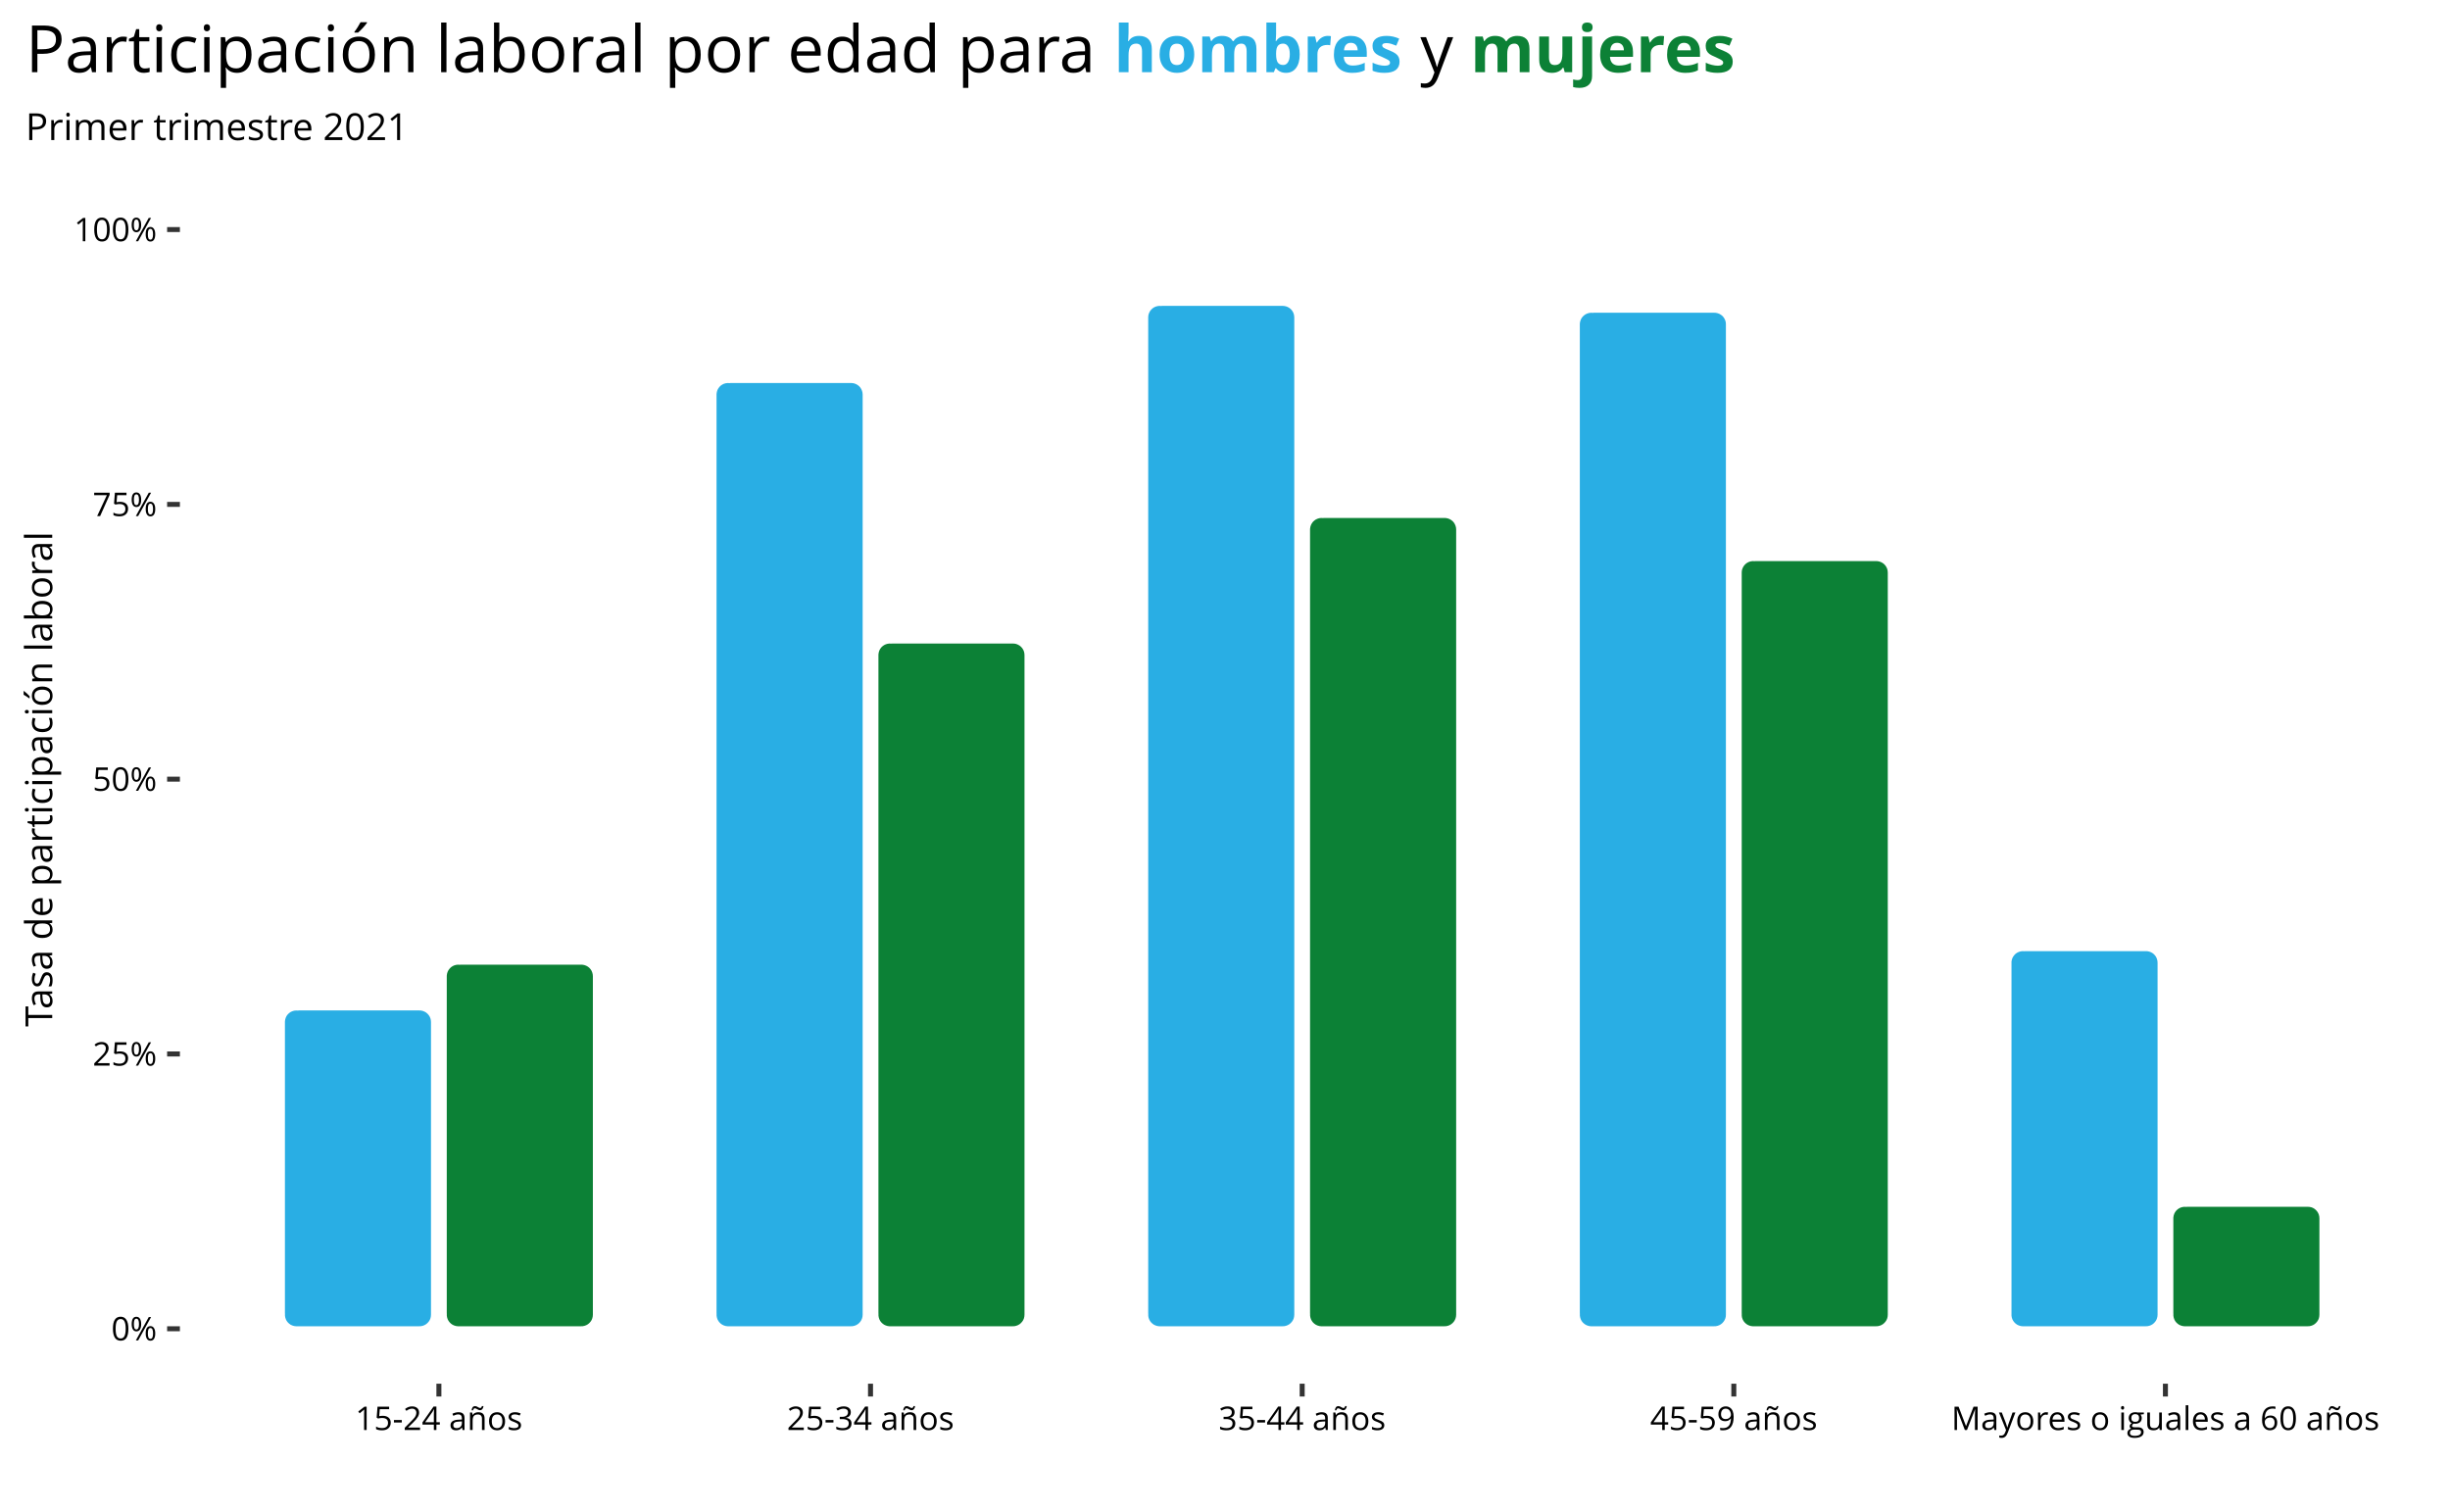
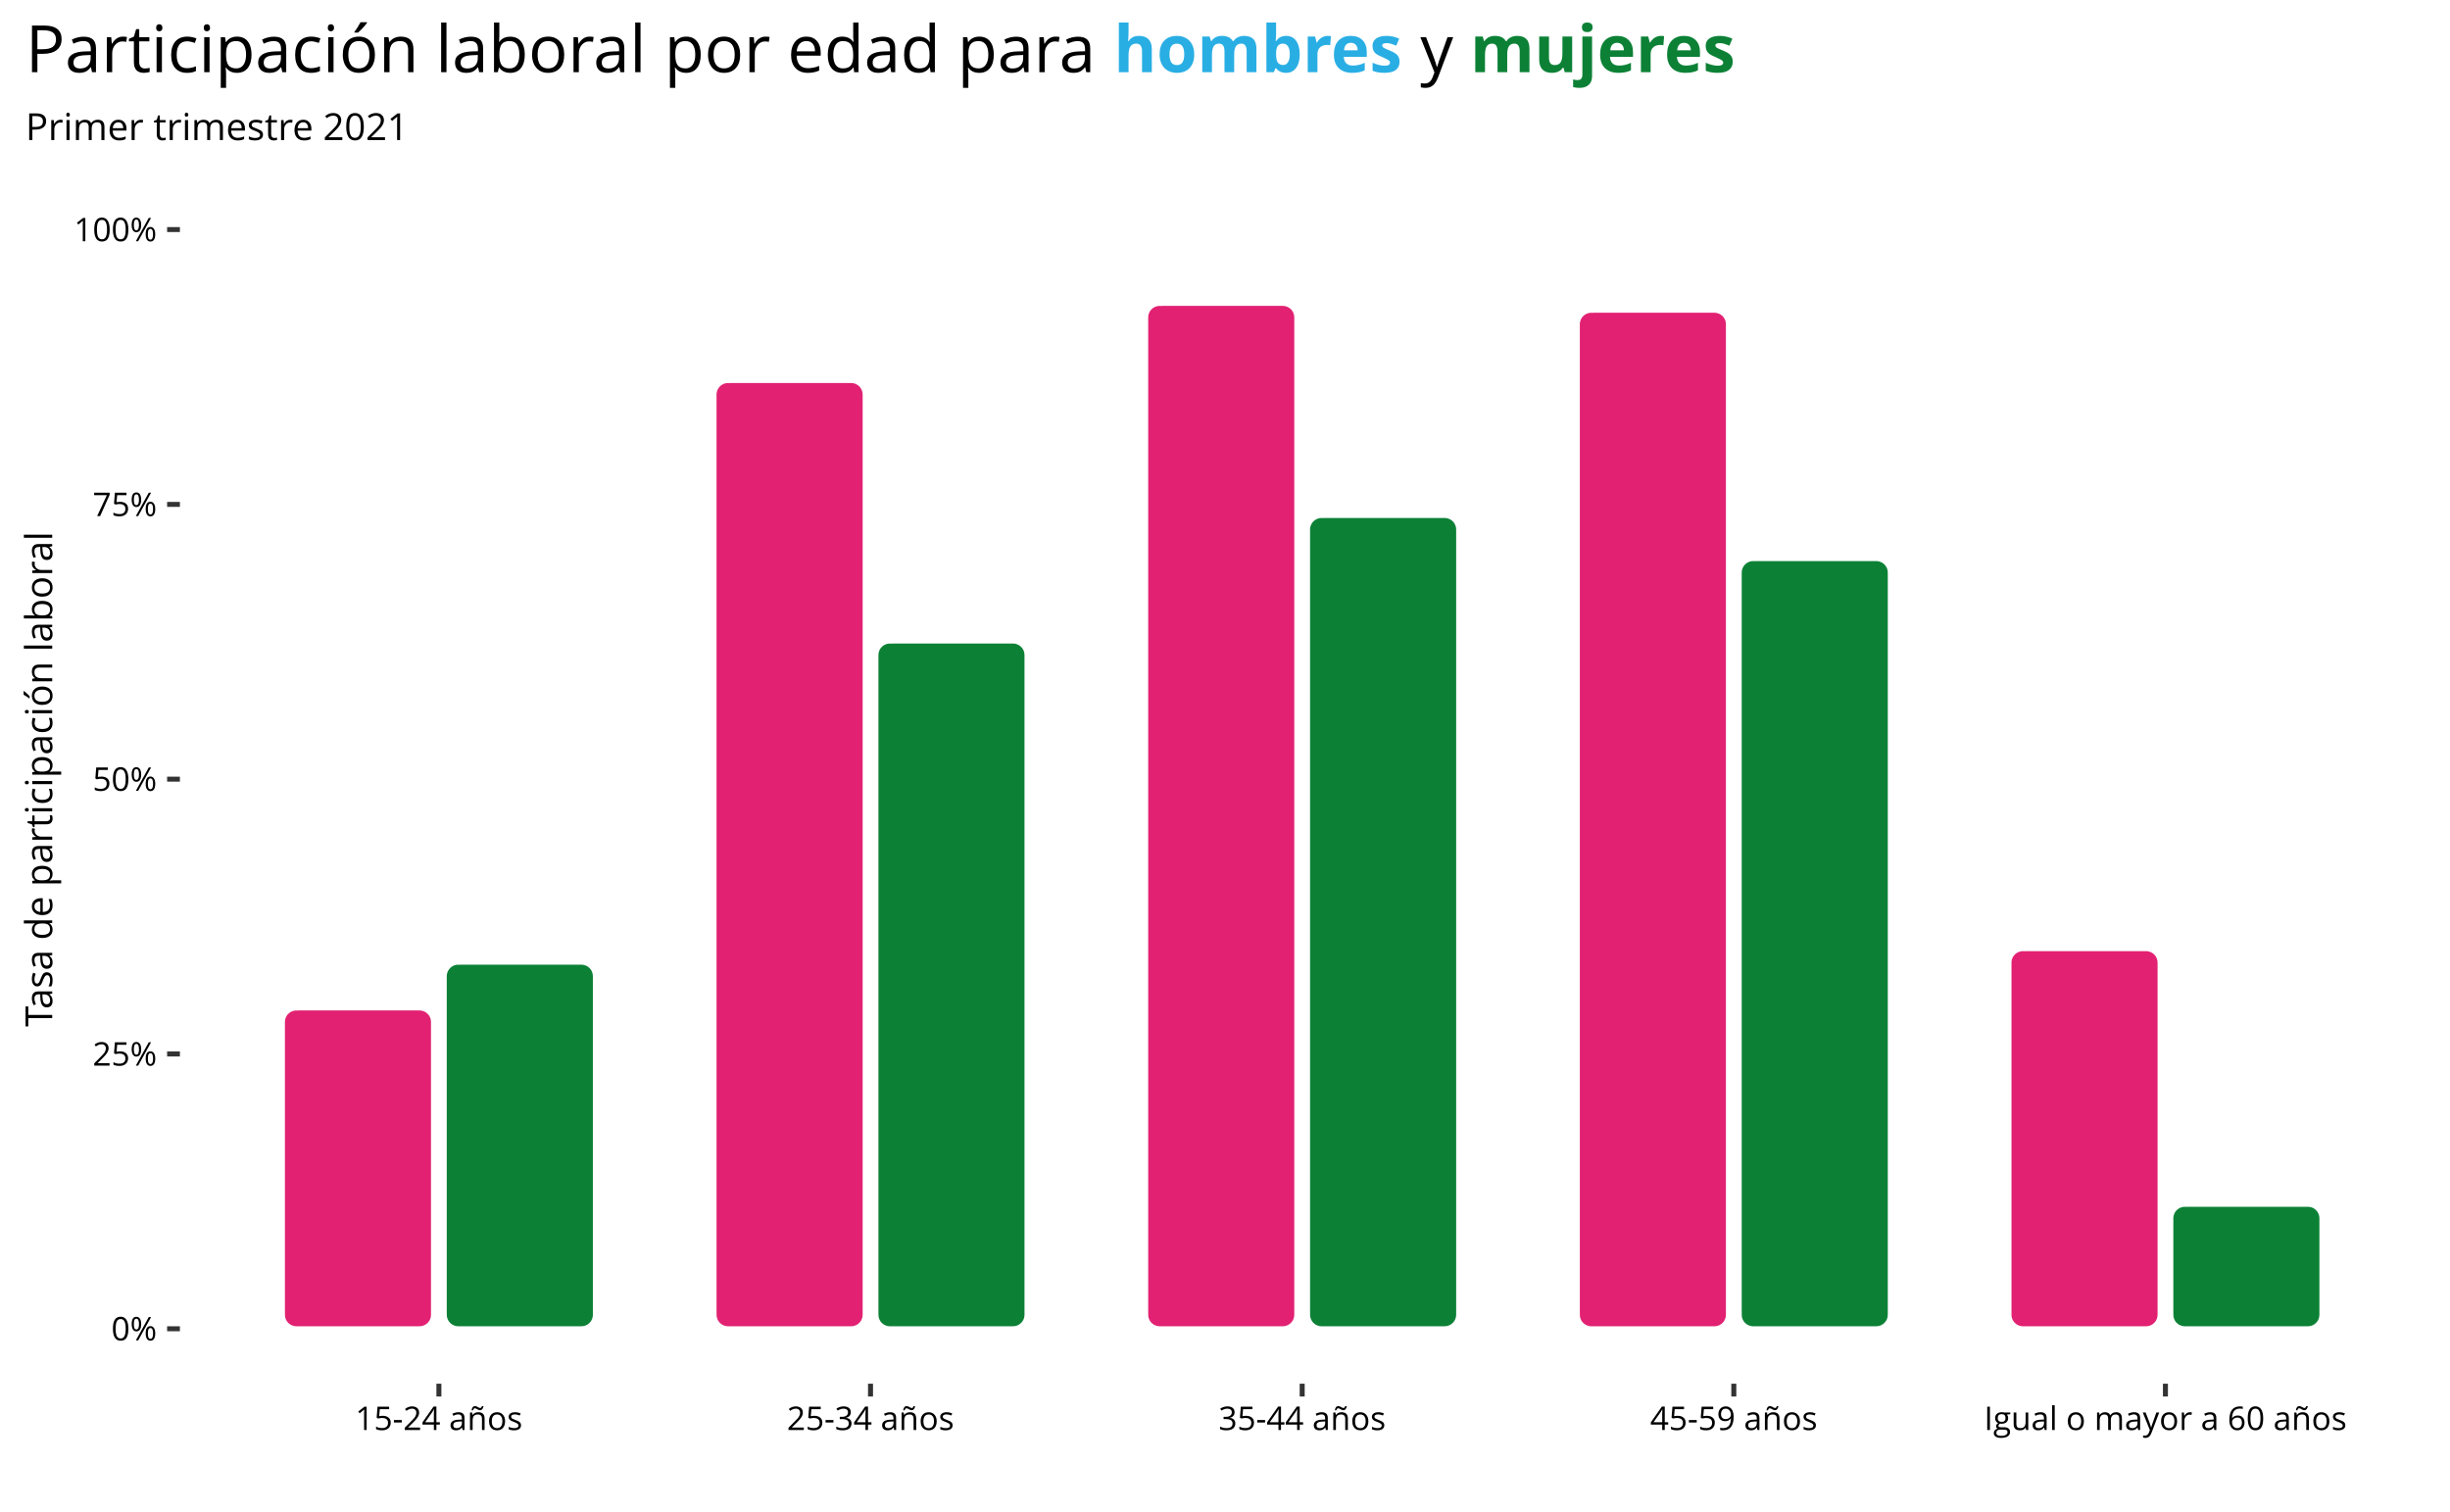
<svg xmlns="http://www.w3.org/2000/svg" class="svglite" width="525.00pt" height="324.00pt" viewBox="0 0 525.00 324.00">
  <defs>
    <style type="text/css">
    .svglite line, .svglite polyline, .svglite polygon, .svglite path, .svglite rect, .svglite circle {
      fill: none;
      stroke: #000000;
      stroke-linecap: round;
      stroke-linejoin: round;
      stroke-miterlimit: 10.00;
    }
  </style>
  </defs>
  <rect width="100%" height="100%" style="stroke: none; fill: #FFFFFF;" />
  <defs>
    <clipPath id="cpMC4wMHw1MjUuMDB8MC4wMHwzMjQuMDA=">
      <rect x="0.00" y="0.00" width="525.00" height="324.00" />
    </clipPath>
  </defs>
  <g clip-path="url(#cpMC4wMHw1MjUuMDB8MC4wMHwzMjQuMDA=)">
    <rect x="0.00" y="0.00" width="525.00" height="324.00" style="stroke-width: 1.07; stroke: #FFFFFF; fill: #FFFFFF;" />
  </g>
  <defs>
    <clipPath id="cpMzguNTV8NTE5LjUyfDM3LjQzfDI5Ni41NA==">
      <rect x="38.55" y="37.43" width="480.97" height="259.11" />
    </clipPath>
  </defs>
  <g clip-path="url(#cpMzguNTV8NTE5LjUyfDM3LjQzfDI5Ni41NA==)">
    <polyline points="38.55,255.31 519.52,255.31 " style="stroke-width: 0.53; stroke: #FFFFFF; stroke-linecap: butt;" />
    <polyline points="38.55,196.43 519.52,196.43 " style="stroke-width: 0.53; stroke: #FFFFFF; stroke-linecap: butt;" />
    <polyline points="38.55,137.54 519.52,137.54 " style="stroke-width: 0.53; stroke: #FFFFFF; stroke-linecap: butt;" />
    <polyline points="38.55,78.65 519.52,78.65 " style="stroke-width: 0.53; stroke: #FFFFFF; stroke-linecap: butt;" />
-     <polygon points="63.51,284.76 89.90,284.76 89.78,284.76 90.26,284.74 90.74,284.64 91.18,284.47 91.60,284.23 91.97,283.92 92.29,283.56 92.55,283.16 92.74,282.72 92.85,282.25 92.89,281.77 92.89,281.77 92.89,219.00 92.89,219.00 92.85,218.52 92.74,218.06 92.55,217.61 92.29,217.21 91.97,216.85 91.60,216.54 91.18,216.30 90.74,216.13 90.26,216.03 89.90,216.01 63.51,216.01 63.87,216.03 63.39,216.02 62.91,216.07 62.45,216.21 62.01,216.41 61.62,216.69 61.27,217.02 60.98,217.40 60.76,217.83 60.61,218.29 60.53,218.76 60.52,219.00 60.52,281.77 60.53,281.53 60.53,282.01 60.61,282.48 60.76,282.94 60.98,283.37 61.27,283.75 61.62,284.08 62.01,284.36 62.45,284.56 62.91,284.70 63.39,284.76 " style="stroke-width: 1.07; stroke: #FFFFFF; stroke-linecap: butt; fill: #29AEE4;" />
+     <polygon points="63.51,284.76 89.90,284.76 89.78,284.76 90.26,284.74 90.74,284.64 91.18,284.47 91.60,284.23 91.97,283.92 92.29,283.56 92.55,283.16 92.74,282.72 92.85,282.25 92.89,281.77 92.89,281.77 92.89,219.00 92.89,219.00 92.85,218.52 92.74,218.06 92.55,217.61 92.29,217.21 91.97,216.85 91.60,216.54 91.18,216.30 90.74,216.13 90.26,216.03 89.90,216.01 63.51,216.01 63.87,216.03 63.39,216.02 62.91,216.07 62.45,216.21 62.01,216.41 61.62,216.69 61.27,217.02 60.98,217.40 60.76,217.83 60.61,218.29 60.53,218.76 60.52,219.00 60.52,281.77 60.53,281.53 60.53,282.01 60.61,282.48 60.76,282.94 60.98,283.37 61.27,283.75 61.62,284.08 62.01,284.36 62.45,284.56 62.91,284.70 63.39,284.76 " style="stroke-width: 1.07; stroke: #FFFFFF; stroke-linecap: butt; fill: #E22172;" />
    <polygon points="98.19,284.76 124.59,284.76 124.47,284.76 124.95,284.74 125.42,284.64 125.87,284.47 126.29,284.23 126.66,283.92 126.98,283.56 127.24,283.16 127.42,282.72 127.54,282.25 127.58,281.77 127.58,281.77 127.58,209.19 127.58,209.19 127.54,208.71 127.42,208.24 127.24,207.80 126.98,207.39 126.66,207.03 126.29,206.73 125.87,206.49 125.42,206.32 124.95,206.22 124.59,206.20 98.19,206.20 98.55,206.22 98.07,206.20 97.60,206.26 97.13,206.39 96.70,206.60 96.30,206.87 95.96,207.21 95.67,207.59 95.44,208.02 95.29,208.47 95.21,208.95 95.20,209.19 95.20,281.77 95.21,281.53 95.21,282.01 95.29,282.48 95.44,282.94 95.67,283.37 95.96,283.75 96.30,284.08 96.70,284.36 97.13,284.56 97.60,284.70 98.07,284.76 " style="stroke-width: 1.07; stroke: #FFFFFF; stroke-linecap: butt; fill: #0C8136;" />
-     <polygon points="156.00,284.76 182.40,284.76 182.28,284.76 182.76,284.74 183.23,284.64 183.68,284.47 184.10,284.23 184.47,283.92 184.79,283.56 185.04,283.16 185.23,282.72 185.35,282.25 185.39,281.77 185.39,281.77 185.39,84.54 185.39,84.54 185.35,84.06 185.23,83.59 185.04,83.15 184.79,82.74 184.47,82.38 184.10,82.08 183.68,81.84 183.23,81.66 182.76,81.57 182.40,81.55 156.00,81.55 156.36,81.57 155.88,81.55 155.40,81.61 154.94,81.74 154.51,81.95 154.11,82.22 153.77,82.55 153.48,82.94 153.25,83.36 153.10,83.82 153.02,84.30 153.01,84.54 153.01,281.77 153.02,281.53 153.02,282.01 153.10,282.48 153.25,282.94 153.48,283.37 153.77,283.75 154.11,284.08 154.51,284.36 154.94,284.56 155.40,284.70 155.88,284.76 " style="stroke-width: 1.07; stroke: #FFFFFF; stroke-linecap: butt; fill: #29AEE4;" />
+     <polygon points="156.00,284.76 182.40,284.76 182.28,284.76 182.76,284.74 183.23,284.64 183.68,284.47 184.10,284.23 184.47,283.92 184.79,283.56 185.04,283.16 185.23,282.72 185.35,282.25 185.39,281.77 185.39,281.77 185.39,84.54 185.39,84.54 185.35,84.06 185.23,83.59 185.04,83.15 184.79,82.74 184.47,82.38 184.10,82.08 183.68,81.84 183.23,81.66 182.76,81.57 182.40,81.55 156.00,81.55 156.36,81.57 155.88,81.55 155.40,81.61 154.94,81.74 154.51,81.95 154.11,82.22 153.77,82.55 153.48,82.94 153.25,83.36 153.10,83.82 153.02,84.30 153.01,84.54 153.01,281.77 153.02,281.53 153.02,282.01 153.10,282.48 153.25,282.94 153.48,283.37 153.77,283.75 154.11,284.08 154.51,284.36 154.94,284.56 155.40,284.70 155.88,284.76 " style="stroke-width: 1.07; stroke: #FFFFFF; stroke-linecap: butt; fill: #E22172;" />
    <polygon points="190.69,284.76 217.08,284.76 216.96,284.76 217.44,284.74 217.91,284.64 218.36,284.47 218.78,284.23 219.15,283.92 219.47,283.56 219.73,283.16 219.92,282.72 220.03,282.25 220.07,281.77 220.07,281.77 220.07,140.37 220.07,140.37 220.03,139.89 219.92,139.42 219.73,138.98 219.47,138.57 219.15,138.21 218.78,137.91 218.36,137.67 217.91,137.49 217.44,137.40 217.08,137.38 190.69,137.38 191.05,137.40 190.57,137.38 190.09,137.44 189.63,137.57 189.19,137.78 188.80,138.05 188.45,138.38 188.16,138.77 187.94,139.19 187.79,139.65 187.71,140.12 187.70,140.37 187.70,281.77 187.71,281.53 187.71,282.01 187.79,282.48 187.94,282.94 188.16,283.37 188.45,283.75 188.80,284.08 189.19,284.36 189.63,284.56 190.09,284.70 190.57,284.76 " style="stroke-width: 1.07; stroke: #FFFFFF; stroke-linecap: butt; fill: #0C8136;" />
-     <polygon points="248.50,284.76 274.89,284.76 274.77,284.76 275.25,284.74 275.72,284.64 276.17,284.47 276.59,284.23 276.96,283.92 277.28,283.56 277.54,283.16 277.73,282.72 277.84,282.25 277.88,281.77 277.88,281.77 277.88,68.01 277.88,68.01 277.84,67.53 277.73,67.06 277.54,66.62 277.28,66.21 276.96,65.85 276.59,65.55 276.17,65.31 275.72,65.14 275.25,65.04 274.89,65.02 248.50,65.02 248.86,65.04 248.38,65.02 247.90,65.08 247.44,65.21 247.00,65.42 246.61,65.69 246.26,66.03 245.97,66.41 245.75,66.84 245.59,67.29 245.52,67.77 245.51,68.01 245.51,281.77 245.52,281.53 245.52,282.01 245.59,282.48 245.75,282.94 245.97,283.37 246.26,283.75 246.61,284.08 247.00,284.36 247.44,284.56 247.90,284.70 248.38,284.76 " style="stroke-width: 1.07; stroke: #FFFFFF; stroke-linecap: butt; fill: #29AEE4;" />
+     <polygon points="248.50,284.76 274.89,284.76 274.77,284.76 275.25,284.74 275.72,284.64 276.17,284.47 276.59,284.23 276.96,283.92 277.28,283.56 277.54,283.16 277.73,282.72 277.84,282.25 277.88,281.77 277.88,281.77 277.88,68.01 277.88,68.01 277.84,67.53 277.73,67.06 277.54,66.62 277.28,66.21 276.96,65.85 276.59,65.55 276.17,65.31 275.72,65.14 275.25,65.04 274.89,65.02 248.50,65.02 248.86,65.04 248.38,65.02 247.90,65.08 247.44,65.21 247.00,65.42 246.61,65.69 246.26,66.03 245.97,66.41 245.75,66.84 245.59,67.29 245.52,67.77 245.51,68.01 245.51,281.77 245.52,281.53 245.52,282.01 245.59,282.48 245.75,282.94 245.97,283.37 246.26,283.75 246.61,284.08 247.00,284.36 247.44,284.56 247.90,284.70 248.38,284.76 " style="stroke-width: 1.07; stroke: #FFFFFF; stroke-linecap: butt; fill: #E22172;" />
    <polygon points="283.18,284.76 309.58,284.76 309.46,284.76 309.94,284.74 310.41,284.64 310.86,284.47 311.27,284.23 311.65,283.92 311.97,283.56 312.22,283.16 312.41,282.72 312.53,282.25 312.57,281.77 312.57,281.77 312.57,113.46 312.57,113.46 312.53,112.98 312.41,112.51 312.22,112.07 311.97,111.66 311.65,111.30 311.27,111.00 310.86,110.76 310.41,110.59 309.94,110.49 309.58,110.47 283.18,110.47 283.54,110.49 283.06,110.47 282.58,110.53 282.12,110.67 281.69,110.87 281.29,111.15 280.94,111.48 280.66,111.86 280.43,112.29 280.28,112.74 280.20,113.22 280.19,113.46 280.19,281.77 280.20,281.53 280.20,282.01 280.28,282.48 280.43,282.94 280.66,283.37 280.94,283.75 281.29,284.08 281.69,284.36 282.12,284.56 282.58,284.70 283.06,284.76 " style="stroke-width: 1.07; stroke: #FFFFFF; stroke-linecap: butt; fill: #0C8136;" />
-     <polygon points="340.99,284.76 367.39,284.76 367.27,284.76 367.75,284.74 368.22,284.64 368.67,284.47 369.08,284.23 369.46,283.92 369.77,283.56 370.03,283.16 370.22,282.72 370.34,282.25 370.37,281.77 370.37,281.77 370.37,69.48 370.37,69.48 370.34,69.00 370.22,68.53 370.03,68.09 369.77,67.68 369.46,67.32 369.08,67.02 368.67,66.78 368.22,66.61 367.75,66.51 367.39,66.49 340.99,66.49 341.35,66.51 340.87,66.49 340.39,66.55 339.93,66.69 339.50,66.89 339.10,67.17 338.75,67.50 338.46,67.88 338.24,68.31 338.09,68.76 338.01,69.24 338.00,69.48 338.00,281.77 338.01,281.53 338.01,282.01 338.09,282.48 338.24,282.94 338.46,283.37 338.75,283.75 339.10,284.08 339.50,284.36 339.93,284.56 340.39,284.70 340.87,284.76 " style="stroke-width: 1.07; stroke: #FFFFFF; stroke-linecap: butt; fill: #29AEE4;" />
+     <polygon points="340.99,284.76 367.39,284.76 367.27,284.76 367.75,284.74 368.22,284.64 368.67,284.47 369.08,284.23 369.46,283.92 369.77,283.56 370.03,283.16 370.22,282.72 370.34,282.25 370.37,281.77 370.37,281.77 370.37,69.48 370.37,69.48 370.34,69.00 370.22,68.53 370.03,68.09 369.77,67.68 369.46,67.32 369.08,67.02 368.67,66.78 368.22,66.61 367.75,66.51 367.39,66.49 340.99,66.49 341.35,66.51 340.87,66.49 340.39,66.55 339.93,66.69 339.50,66.89 339.10,67.17 338.75,67.50 338.46,67.88 338.24,68.31 338.09,68.76 338.01,69.24 338.00,69.48 338.00,281.77 338.01,281.53 338.01,282.01 338.09,282.48 338.24,282.94 338.46,283.37 338.75,283.75 339.10,284.08 339.50,284.36 339.93,284.56 340.39,284.70 340.87,284.76 " style="stroke-width: 1.07; stroke: #FFFFFF; stroke-linecap: butt; fill: #E22172;" />
    <polygon points="375.68,284.76 402.07,284.76 401.95,284.76 402.43,284.74 402.90,284.64 403.35,284.47 403.77,284.23 404.14,283.92 404.46,283.56 404.72,283.16 404.91,282.72 405.02,282.25 405.06,281.77 405.06,281.77 405.06,122.70 405.06,122.70 405.02,122.22 404.91,121.75 404.72,121.31 404.46,120.90 404.14,120.54 403.77,120.24 403.35,120.00 402.90,119.83 402.43,119.73 402.07,119.71 375.68,119.71 376.04,119.73 375.55,119.71 375.08,119.77 374.62,119.90 374.18,120.11 373.79,120.38 373.44,120.72 373.15,121.10 372.93,121.53 372.77,121.98 372.70,122.46 372.69,122.70 372.69,281.77 372.70,281.53 372.70,282.01 372.77,282.48 372.93,282.94 373.15,283.37 373.44,283.75 373.79,284.08 374.18,284.36 374.62,284.56 375.08,284.70 375.55,284.76 " style="stroke-width: 1.07; stroke: #FFFFFF; stroke-linecap: butt; fill: #0C8136;" />
-     <polygon points="433.48,284.76 459.88,284.76 459.76,284.76 460.24,284.74 460.71,284.64 461.16,284.47 461.58,284.23 461.95,283.92 462.27,283.56 462.53,283.16 462.71,282.72 462.83,282.25 462.87,281.77 462.87,281.77 462.87,206.29 462.87,206.29 462.83,205.81 462.71,205.34 462.53,204.90 462.27,204.49 461.95,204.13 461.58,203.83 461.16,203.59 460.71,203.42 460.24,203.32 459.88,203.30 433.48,203.30 433.84,203.32 433.36,203.30 432.89,203.36 432.42,203.50 431.99,203.70 431.59,203.97 431.25,204.31 430.96,204.69 430.73,205.12 430.58,205.57 430.50,206.05 430.50,206.29 430.50,281.77 430.50,281.53 430.50,282.01 430.58,282.48 430.73,282.94 430.96,283.37 431.25,283.75 431.59,284.08 431.99,284.36 432.42,284.56 432.89,284.70 433.36,284.76 " style="stroke-width: 1.07; stroke: #FFFFFF; stroke-linecap: butt; fill: #29AEE4;" />
+     <polygon points="433.48,284.76 459.88,284.76 459.76,284.76 460.24,284.74 460.71,284.64 461.16,284.47 461.58,284.23 461.95,283.92 462.27,283.56 462.53,283.16 462.71,282.72 462.83,282.25 462.87,281.77 462.87,281.77 462.87,206.29 462.87,206.29 462.83,205.81 462.71,205.34 462.53,204.90 462.27,204.49 461.95,204.13 461.58,203.83 461.16,203.59 460.71,203.42 460.24,203.32 459.88,203.30 433.48,203.30 433.84,203.32 433.36,203.30 432.89,203.36 432.42,203.50 431.99,203.70 431.59,203.97 431.25,204.31 430.96,204.69 430.73,205.12 430.58,205.57 430.50,206.05 430.50,206.29 430.50,281.77 430.50,281.53 430.50,282.01 430.58,282.48 430.73,282.94 430.96,283.37 431.25,283.75 431.59,284.08 431.99,284.36 432.42,284.56 432.89,284.70 433.36,284.76 " style="stroke-width: 1.07; stroke: #FFFFFF; stroke-linecap: butt; fill: #E22172;" />
    <polygon points="468.17,284.76 494.56,284.76 494.44,284.76 494.92,284.74 495.40,284.64 495.85,284.47 496.26,284.23 496.63,283.92 496.95,283.56 497.21,283.16 497.40,282.72 497.51,282.25 497.55,281.77 497.55,281.77 497.55,261.07 497.55,261.07 497.51,260.59 497.40,260.13 497.21,259.69 496.95,259.28 496.63,258.92 496.26,258.61 495.85,258.37 495.40,258.20 494.92,258.11 494.56,258.09 468.17,258.09 468.53,258.11 468.05,258.09 467.57,258.15 467.11,258.28 466.67,258.49 466.28,258.76 465.93,259.09 465.64,259.48 465.42,259.90 465.27,260.36 465.19,260.83 465.18,261.07 465.18,281.77 465.19,281.53 465.19,282.01 465.27,282.48 465.42,282.94 465.64,283.37 465.93,283.75 466.28,284.08 466.67,284.36 467.11,284.56 467.57,284.70 468.05,284.76 " style="stroke-width: 1.07; stroke: #FFFFFF; stroke-linecap: butt; fill: #0C8136;" />
  </g>
  <g clip-path="url(#cpMC4wMHw1MjUuMDB8MC4wMHwzMjQuMDA=)">
    <text x="33.62" y="287.26" text-anchor="end" style="font-size: 7.00px; font-family: Open Sans;" textLength="9.76px" lengthAdjust="spacingAndGlyphs">0%</text>
    <text x="33.62" y="228.37" text-anchor="end" style="font-size: 7.00px; font-family: Open Sans;" textLength="13.77px" lengthAdjust="spacingAndGlyphs">25%</text>
    <text x="33.62" y="169.48" text-anchor="end" style="font-size: 7.00px; font-family: Open Sans;" textLength="13.77px" lengthAdjust="spacingAndGlyphs">50%</text>
    <text x="33.62" y="110.59" text-anchor="end" style="font-size: 7.00px; font-family: Open Sans;" textLength="13.77px" lengthAdjust="spacingAndGlyphs">75%</text>
    <text x="33.62" y="51.70" text-anchor="end" style="font-size: 7.00px; font-family: Open Sans;" textLength="17.77px" lengthAdjust="spacingAndGlyphs">100%</text>
    <polyline points="35.81,284.76 38.55,284.76 " style="stroke-width: 1.07; stroke: #333333; stroke-linecap: butt;" />
    <polyline points="35.81,225.87 38.55,225.87 " style="stroke-width: 1.07; stroke: #333333; stroke-linecap: butt;" />
    <polyline points="35.81,166.98 38.55,166.98 " style="stroke-width: 1.07; stroke: #333333; stroke-linecap: butt;" />
    <polyline points="35.81,108.09 38.55,108.09 " style="stroke-width: 1.07; stroke: #333333; stroke-linecap: butt;" />
    <polyline points="35.81,49.20 38.55,49.20 " style="stroke-width: 1.07; stroke: #333333; stroke-linecap: butt;" />
    <polyline points="94.05,299.28 94.05,296.54 " style="stroke-width: 1.07; stroke: #333333; stroke-linecap: butt;" />
    <polyline points="186.54,299.28 186.54,296.54 " style="stroke-width: 1.07; stroke: #333333; stroke-linecap: butt;" />
    <polyline points="279.04,299.28 279.04,296.54 " style="stroke-width: 1.07; stroke: #333333; stroke-linecap: butt;" />
    <polyline points="371.53,299.28 371.53,296.54 " style="stroke-width: 1.07; stroke: #333333; stroke-linecap: butt;" />
    <polyline points="464.02,299.28 464.02,296.54 " style="stroke-width: 1.07; stroke: #333333; stroke-linecap: butt;" />
    <text x="94.05" y="306.46" text-anchor="middle" style="font-size: 7.00px; font-family: Open Sans;" textLength="35.85px" lengthAdjust="spacingAndGlyphs">15-24 años</text>
    <text x="186.54" y="306.46" text-anchor="middle" style="font-size: 7.00px; font-family: Open Sans;" textLength="35.85px" lengthAdjust="spacingAndGlyphs">25-34 años</text>
    <text x="279.04" y="306.46" text-anchor="middle" style="font-size: 7.00px; font-family: Open Sans;" textLength="35.85px" lengthAdjust="spacingAndGlyphs">35-44 años</text>
    <text x="371.53" y="306.46" text-anchor="middle" style="font-size: 7.00px; font-family: Open Sans;" textLength="35.85px" lengthAdjust="spacingAndGlyphs">45-59 años</text>
-     <text x="464.02" y="306.46" text-anchor="middle" style="font-size: 7.00px; font-family: Open Sans;" textLength="91.93px" lengthAdjust="spacingAndGlyphs">Mayores o iguales a 60 años</text>
+     <text x="464.02" y="306.46" text-anchor="middle" style="font-size: 7.00px; font-family: Open Sans;" textLength="77.77px" lengthAdjust="spacingAndGlyphs">Igual o mayor a 60 años</text>
    <text transform="translate(11.19,166.98) rotate(-90)" text-anchor="middle" style="font-size: 8.00px; font-family: Open Sans;" textLength="106.95px" lengthAdjust="spacingAndGlyphs">Tasa de participación laboral</text>
    <text x="5.48" y="30.02" style="font-size: 8.00px; font-family: Open Sans;" textLength="82.18px" lengthAdjust="spacingAndGlyphs">Primer trimestre 2021</text>
    <text x="5.48" y="15.47" style="font-size: 14.00px; font-family: Open Sans;" textLength="84.21px" lengthAdjust="spacingAndGlyphs">Participación</text>
    <text x="93.33" y="15.47" style="font-size: 14.00px; font-family: Open Sans;" textLength="45.40px" lengthAdjust="spacingAndGlyphs">laboral</text>
    <text x="142.36" y="15.47" style="font-size: 14.00px; font-family: Open Sans;" textLength="22.74px" lengthAdjust="spacingAndGlyphs">por</text>
    <text x="168.74" y="15.47" style="font-size: 14.00px; font-family: Open Sans;" textLength="32.79px" lengthAdjust="spacingAndGlyphs">edad</text>
    <text x="205.16" y="15.47" style="font-size: 14.00px; font-family: Open Sans;" textLength="29.86px" lengthAdjust="spacingAndGlyphs">para</text>
    <text x="238.66" y="15.47" style="font-size: 14.00px; font-weight: bold; fill: #29AEE4; font-family: Open Sans;" textLength="62.06px" lengthAdjust="spacingAndGlyphs">hombres</text>
    <text x="304.35" y="15.47" style="font-size: 14.00px; font-family: Open Sans;" textLength="7.06px" lengthAdjust="spacingAndGlyphs">y</text>
    <text x="315.04" y="15.47" style="font-size: 14.00px; font-weight: bold; fill: #0C8136; font-family: Open Sans;" textLength="57.07px" lengthAdjust="spacingAndGlyphs">mujeres</text>
  </g>
</svg>
